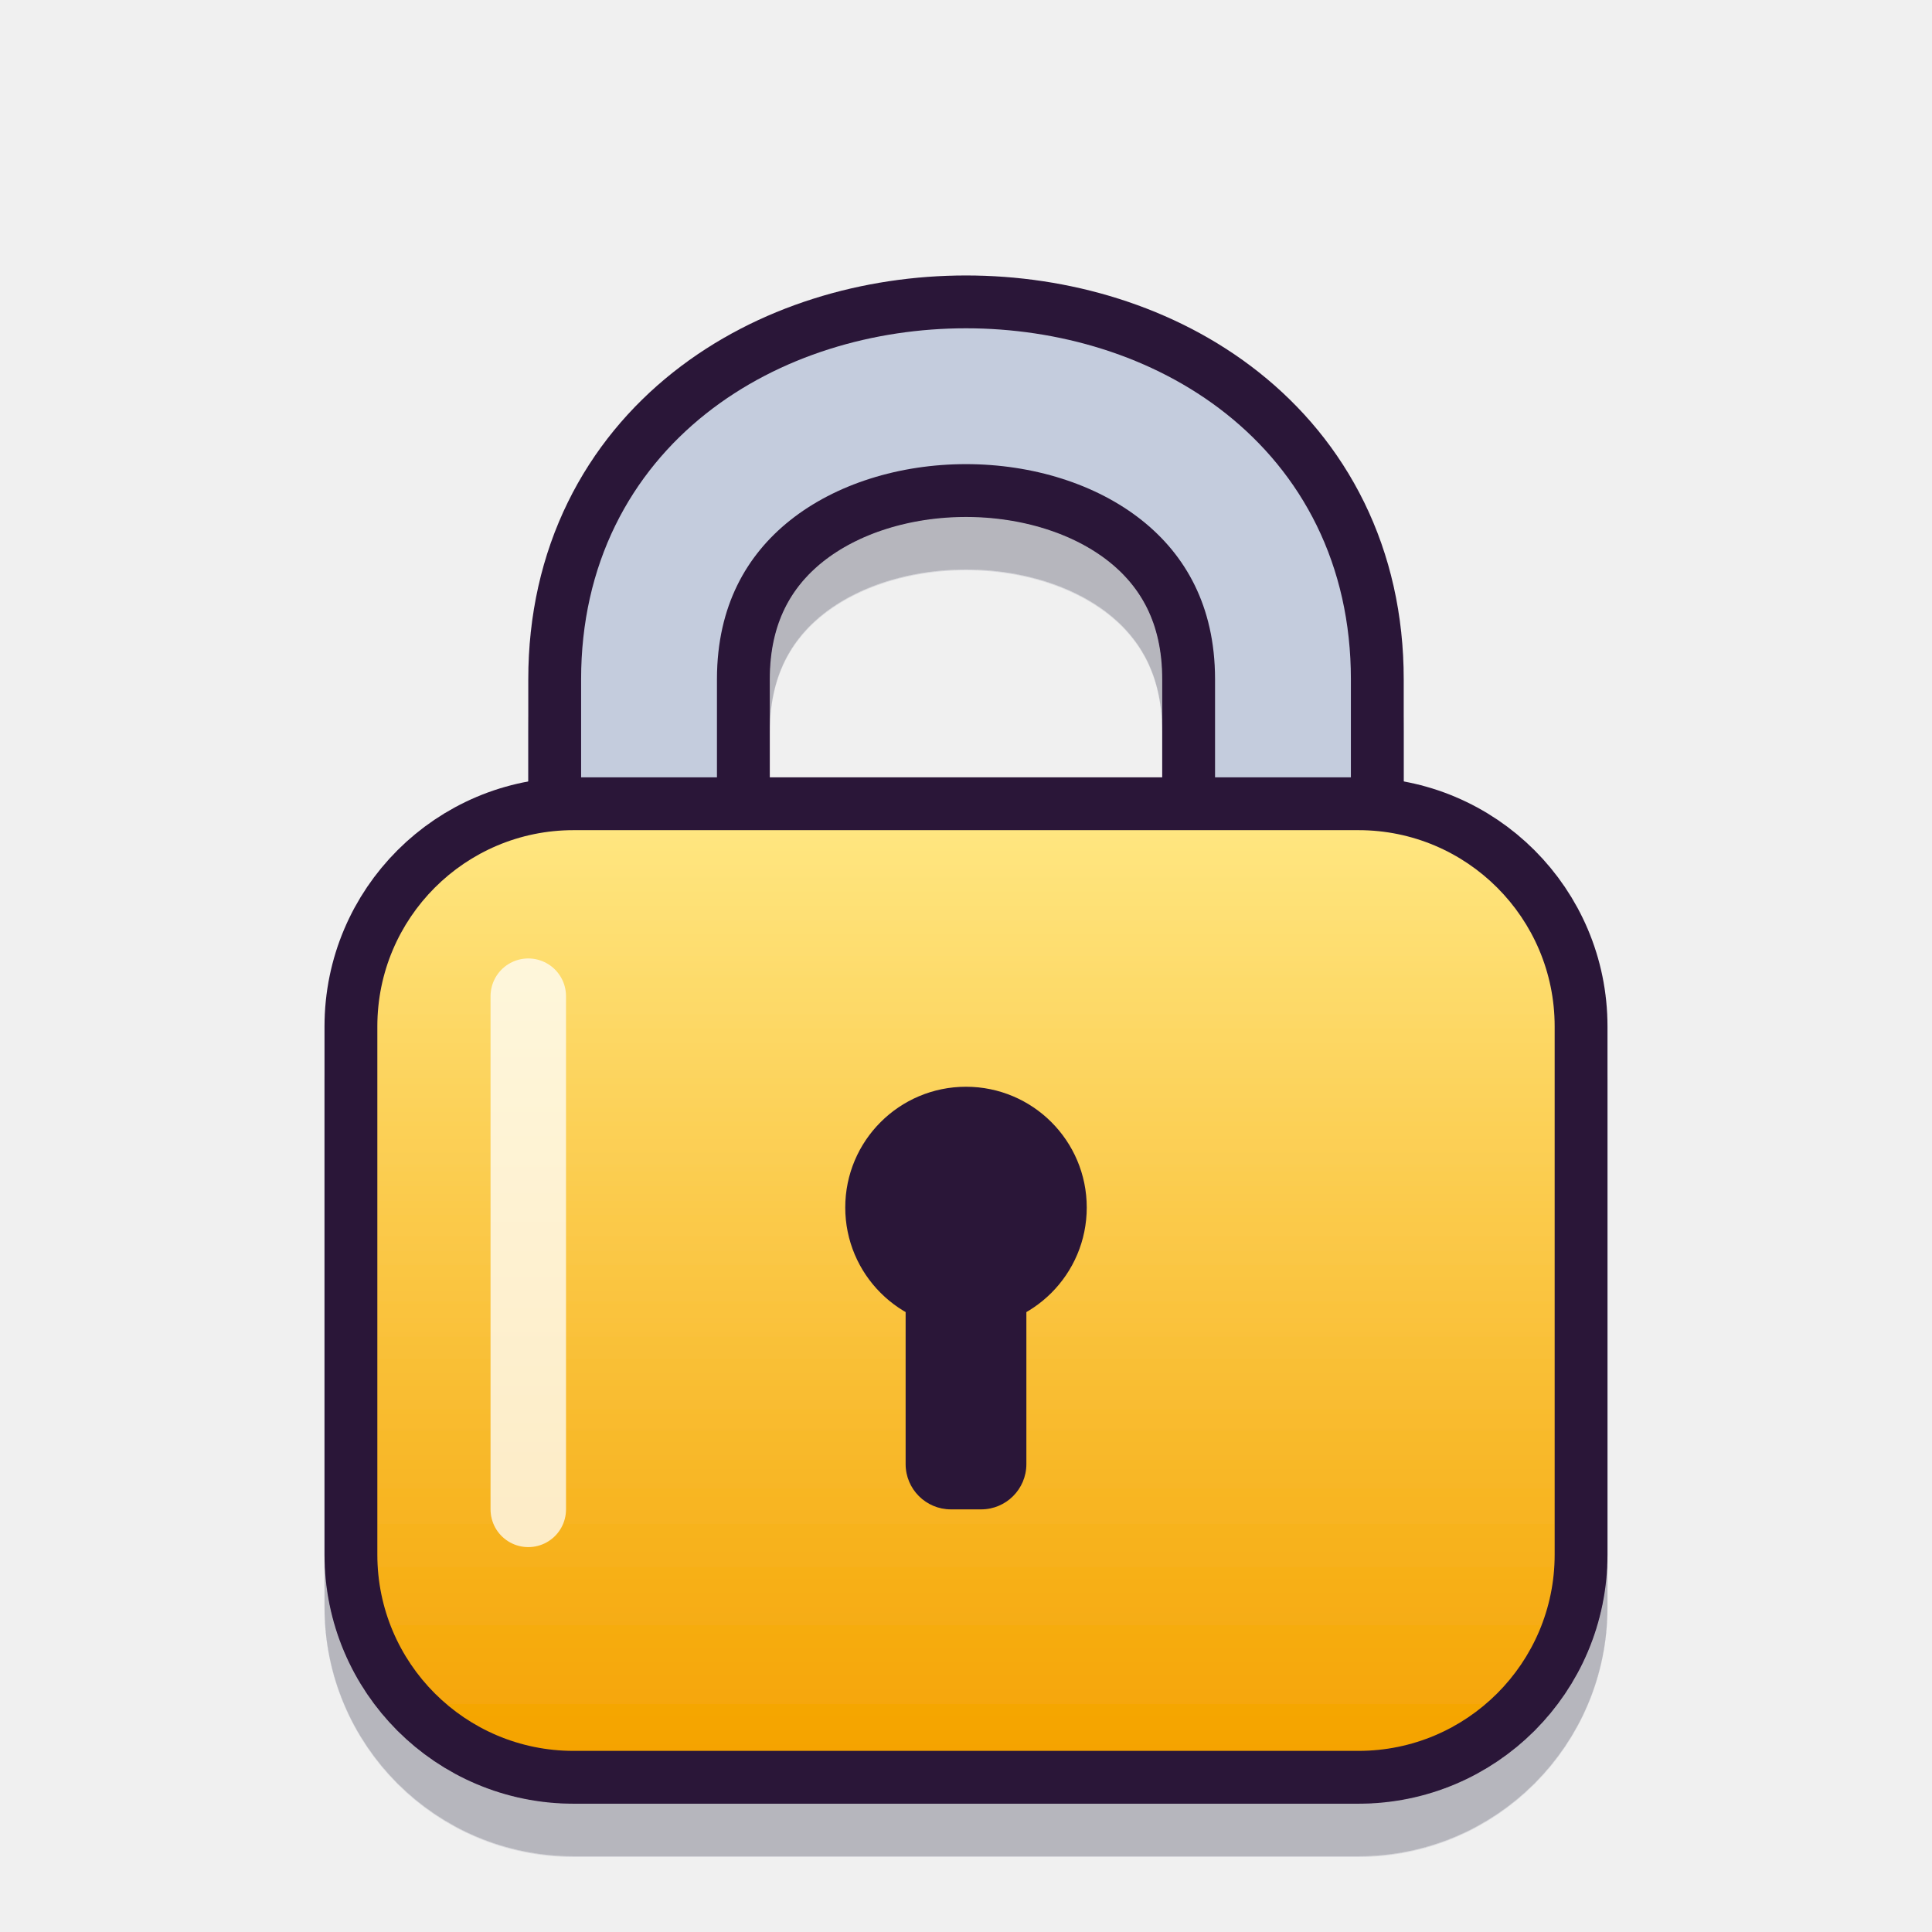
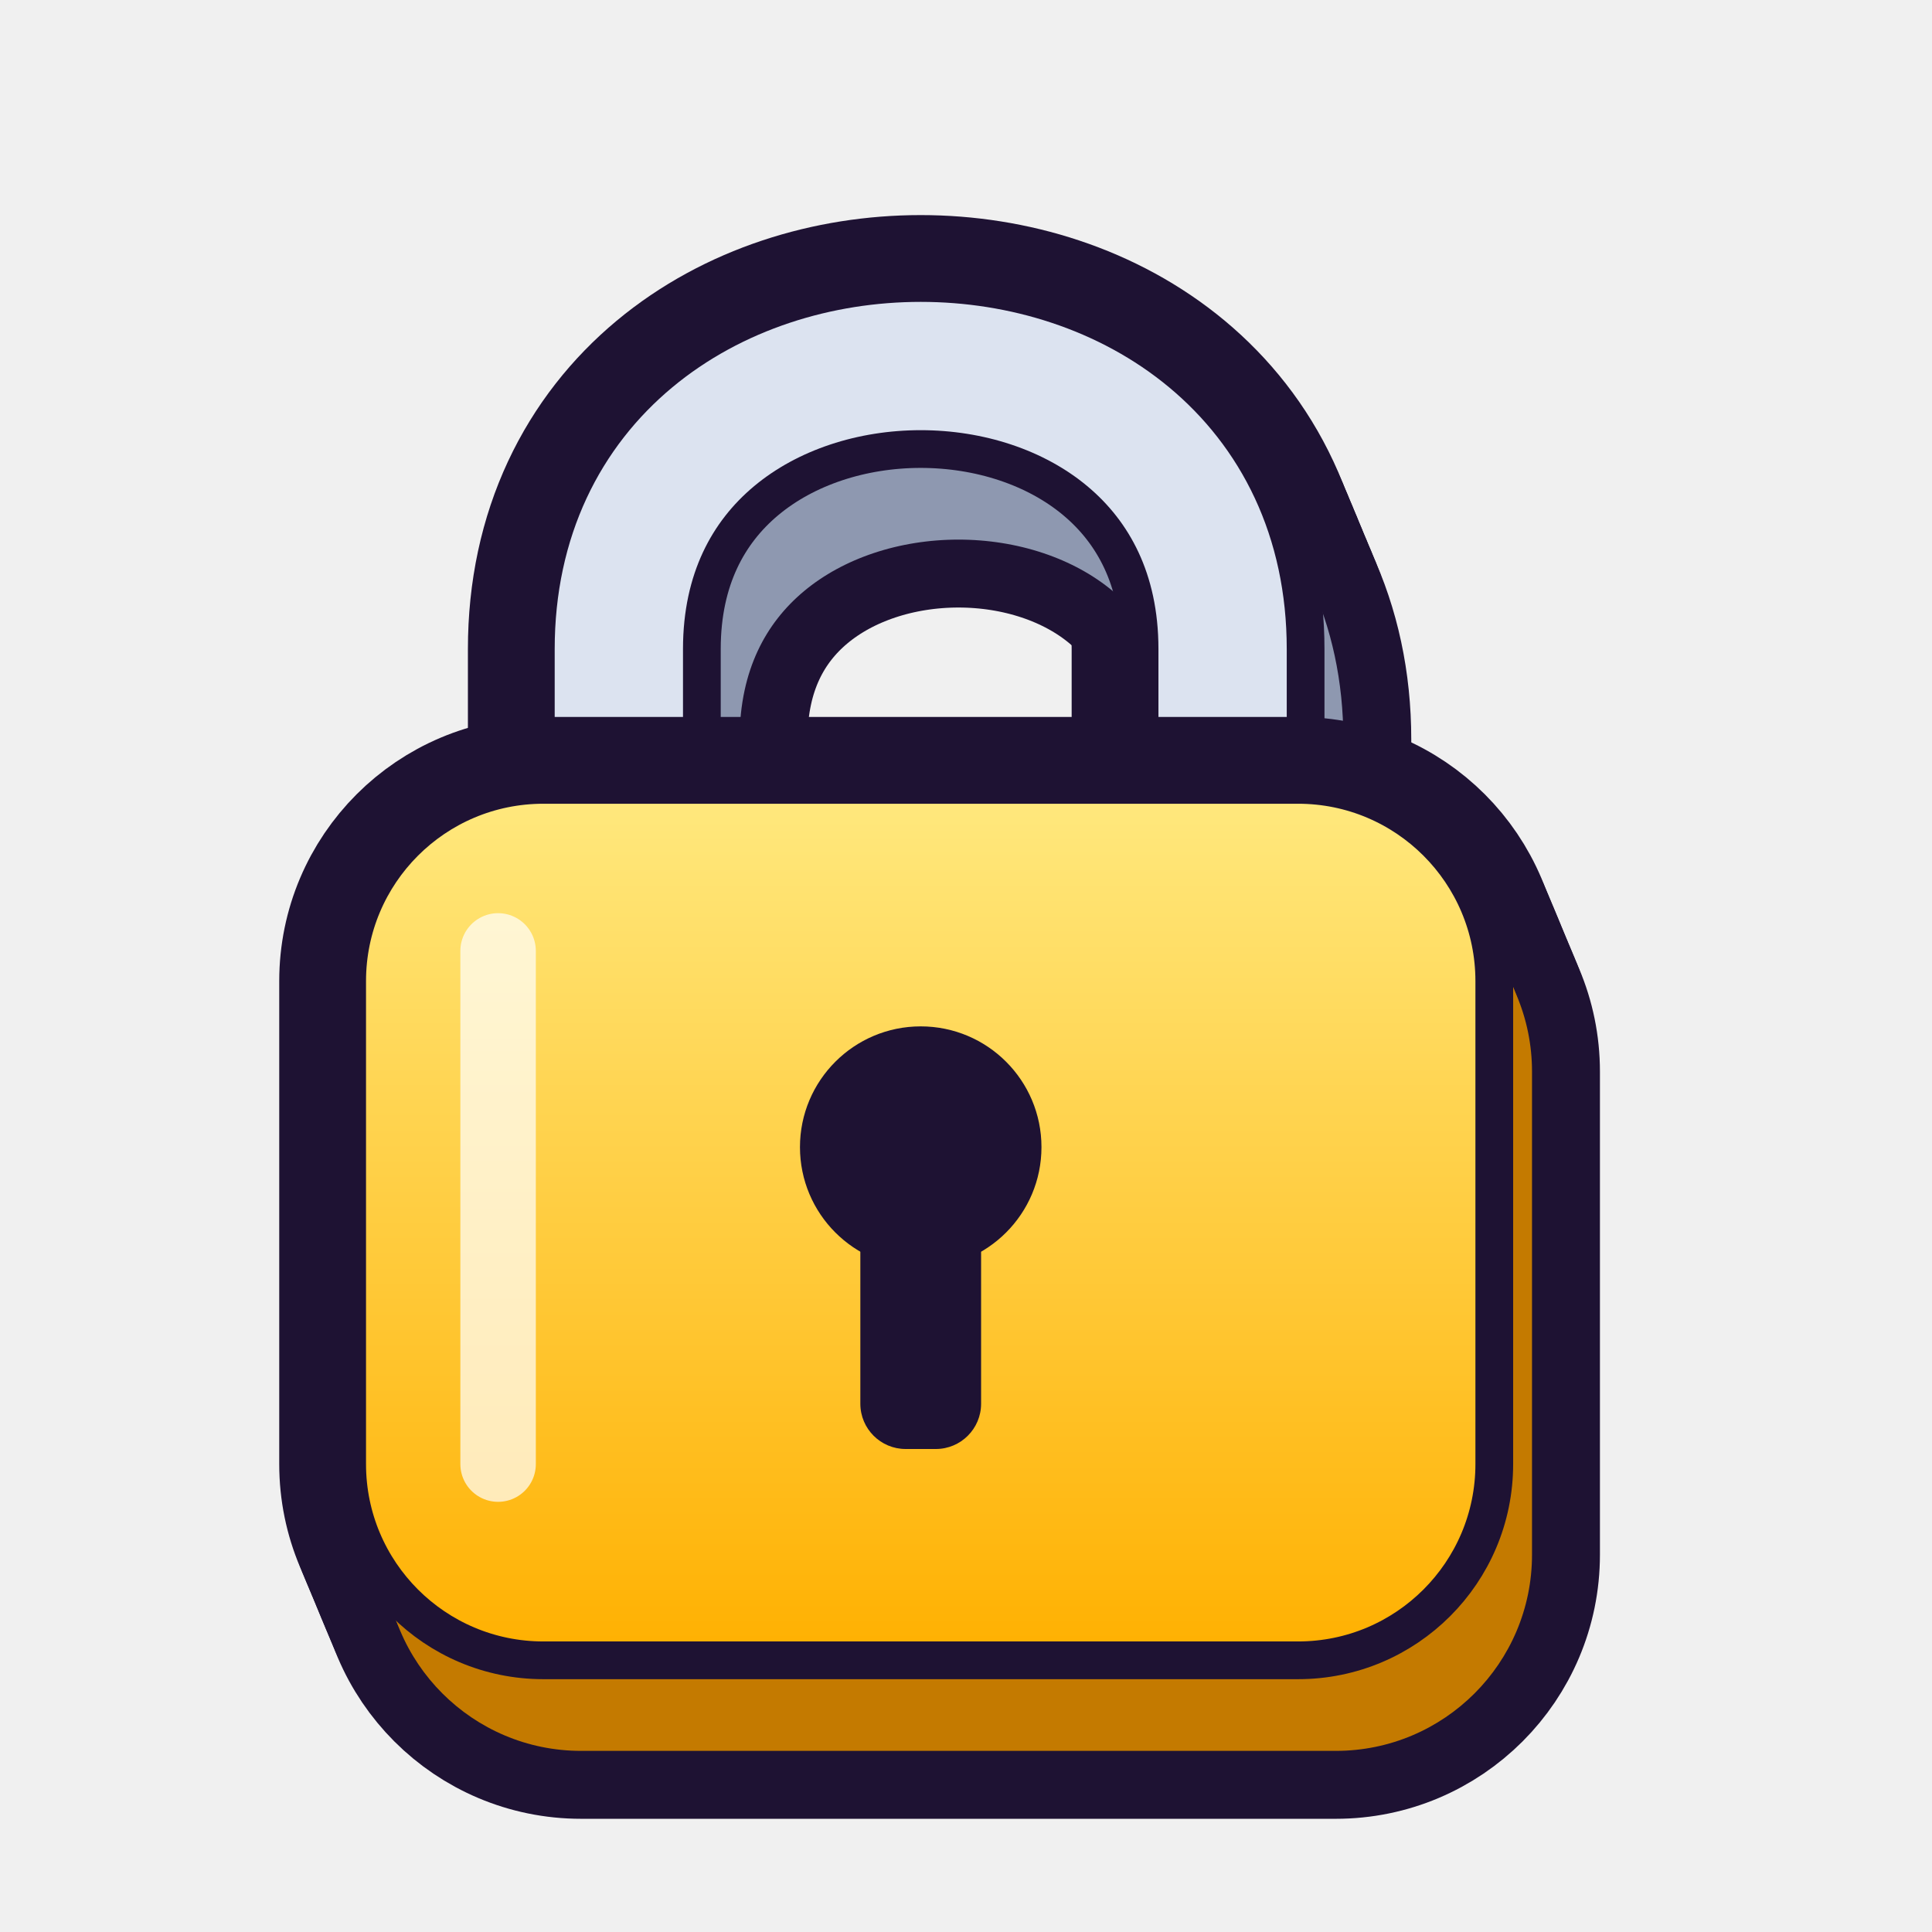
<svg xmlns="http://www.w3.org/2000/svg" viewBox="0 0 256 256" width="256" height="256">
  <defs>
-     <filter id="sh" x="-20%" y="-20%" width="140%" height="140%">
-       <feDropShadow dx="0" dy="7" stdDeviation="0" flood-color="#2A1638" flood-opacity="0.28" />
-     </filter>
+     <linearGradient id="lck" x1="0" y1="0" x2="0" y2="1">
+       <stop offset="0" stop-color="#FFE97F" />
+       <stop offset="1" stop-color="#FFB000" />
+     </linearGradient>
  </defs>
-   <g filter="url(#sh)">
-     <defs>
-       <linearGradient id="lck" x1="0" y1="0" x2="0" y2="1">
-         <stop offset="0" stop-color="#FFE680" />
-         <stop offset="1" stop-color="#F5A300" />
-       </linearGradient>
-     </defs>
-     <path d="M86 118 V90 C86 40 170 40 170 90 V118" fill="none" stroke="#2A1638" stroke-width="32" stroke-linecap="butt" stroke-linejoin="round" />
-     <path d="M86 118 V90 C86 40 170 40 170 90 V118" fill="none" stroke="#C4CCDD" stroke-width="18" stroke-linecap="butt" stroke-linejoin="round" />
-     <rect x="50" y="110" width="156" height="122" rx="26" fill="url(#lck)" stroke="#2A1638" stroke-width="14" stroke-linejoin="round" paint-order="stroke" />
-     <circle cx="128" cy="160" r="16" fill="#2A1638" />
-     <rect x="120" y="164" width="16" height="36" rx="6" fill="#2A1638" />
-     <path d="M70 132 L70 200" fill="none" stroke="#FFFFFF" stroke-width="10" stroke-linecap="round" opacity="0.75" />
+   <path d="M82 112 V86 C82 36 162 36 162 86 V112" fill="none" stroke="#1E1233" stroke-width="40" stroke-linecap="butt" stroke-linejoin="round" />
+   <g transform="translate(0.62 1.50)">
+     <path d="M82 112 V86 C82 36 162 36 162 86 V112" fill="none" stroke="#1E1233" stroke-width="40" stroke-linecap="butt" stroke-linejoin="round" />
  </g>
+   <g transform="translate(1.25 3.00)">
+     <path d="M82 112 V86 C82 36 162 36 162 86 V112" fill="none" stroke="#1E1233" stroke-width="40" stroke-linecap="butt" stroke-linejoin="round" />
+   </g>
+   <g transform="translate(1.88 4.50)">
+     <path d="M82 112 V86 C82 36 162 36 162 86 V112" fill="none" stroke="#1E1233" stroke-width="40" stroke-linecap="butt" stroke-linejoin="round" />
+   </g>
+   <g transform="translate(2.50 6.00)">
+     <path d="M82 112 V86 C82 36 162 36 162 86 V112" fill="none" stroke="#1E1233" stroke-width="40" stroke-linecap="butt" stroke-linejoin="round" />
+   </g>
+   <g transform="translate(3.12 7.50)">
+     <path d="M82 112 V86 C82 36 162 36 162 86 V112" fill="none" stroke="#1E1233" stroke-width="40" stroke-linecap="butt" stroke-linejoin="round" />
+   </g>
+   <g transform="translate(3.75 9.00)">
+     <path d="M82 112 V86 C82 36 162 36 162 86 V112" fill="none" stroke="#1E1233" stroke-width="40" stroke-linecap="butt" stroke-linejoin="round" />
+   </g>
+   <g transform="translate(4.38 10.50)">
+     <path d="M82 112 V86 C82 36 162 36 162 86 V112" fill="none" stroke="#1E1233" stroke-width="40" stroke-linecap="butt" stroke-linejoin="round" />
+   </g>
+   <g transform="translate(5.00 12.00)">
+     <path d="M82 112 V86 C82 36 162 36 162 86 V112" fill="none" stroke="#1E1233" stroke-width="40" stroke-linecap="butt" stroke-linejoin="round" />
+   </g>
+   <g transform="translate(0.62 1.50)">
+     <path d="M82 112 V86 C82 36 162 36 162 86 V112" fill="none" stroke="#8E98B0" stroke-width="22" stroke-linecap="butt" stroke-linejoin="round" />
+   </g>
+   <g transform="translate(1.25 3.00)">
+     <path d="M82 112 V86 C82 36 162 36 162 86 V112" fill="none" stroke="#8E98B0" stroke-width="22" stroke-linecap="butt" stroke-linejoin="round" />
+   </g>
+   <g transform="translate(1.88 4.50)">
+     <path d="M82 112 V86 C82 36 162 36 162 86 V112" fill="none" stroke="#8E98B0" stroke-width="22" stroke-linecap="butt" stroke-linejoin="round" />
+   </g>
+   <g transform="translate(2.50 6.00)">
+     <path d="M82 112 V86 C82 36 162 36 162 86 V112" fill="none" stroke="#8E98B0" stroke-width="22" stroke-linecap="butt" stroke-linejoin="round" />
+   </g>
+   <g transform="translate(3.12 7.50)">
+     <path d="M82 112 V86 C82 36 162 36 162 86 V112" fill="none" stroke="#8E98B0" stroke-width="22" stroke-linecap="butt" stroke-linejoin="round" />
+   </g>
+   <g transform="translate(3.75 9.00)">
+     <path d="M82 112 V86 C82 36 162 36 162 86 V112" fill="none" stroke="#8E98B0" stroke-width="22" stroke-linecap="butt" stroke-linejoin="round" />
+   </g>
+   <g transform="translate(4.38 10.50)">
+     <path d="M82 112 V86 C82 36 162 36 162 86 V112" fill="none" stroke="#8E98B0" stroke-width="22" stroke-linecap="butt" stroke-linejoin="round" />
+   </g>
+   <g transform="translate(5.00 12.00)">
+     <path d="M82 112 V86 C82 36 162 36 162 86 V112" fill="none" stroke="#8E98B0" stroke-width="22" stroke-linecap="butt" stroke-linejoin="round" />
+   </g>
+   <path d="M82 112 V86 C82 36 162 36 162 86 V112" fill="none" stroke="#1E1233" stroke-width="27" stroke-linecap="butt" stroke-linejoin="round" />
+   <path d="M82 112 V86 C82 36 162 36 162 86 V112" fill="none" stroke="#DCE3F0" stroke-width="17" stroke-linecap="butt" stroke-linejoin="round" />
+   <rect x="46" y="104" width="152" height="116" rx="26" fill="#1E1233" stroke="#1E1233" stroke-width="18" stroke-linejoin="round" />
+   <g transform="translate(0.62 1.50)">
+     <rect x="46" y="104" width="152" height="116" rx="26" fill="#1E1233" stroke="#1E1233" stroke-width="18" stroke-linejoin="round" />
+   </g>
+   <g transform="translate(1.25 3.00)">
+     <rect x="46" y="104" width="152" height="116" rx="26" fill="#1E1233" stroke="#1E1233" stroke-width="18" stroke-linejoin="round" />
+   </g>
+   <g transform="translate(1.88 4.50)">
+     <rect x="46" y="104" width="152" height="116" rx="26" fill="#1E1233" stroke="#1E1233" stroke-width="18" stroke-linejoin="round" />
+   </g>
+   <g transform="translate(2.50 6.00)">
+     <rect x="46" y="104" width="152" height="116" rx="26" fill="#1E1233" stroke="#1E1233" stroke-width="18" stroke-linejoin="round" />
+   </g>
+   <g transform="translate(3.12 7.50)">
+     <rect x="46" y="104" width="152" height="116" rx="26" fill="#1E1233" stroke="#1E1233" stroke-width="18" stroke-linejoin="round" />
+   </g>
+   <g transform="translate(3.75 9.00)">
+     <rect x="46" y="104" width="152" height="116" rx="26" fill="#1E1233" stroke="#1E1233" stroke-width="18" stroke-linejoin="round" />
+   </g>
+   <g transform="translate(4.38 10.50)">
+     <rect x="46" y="104" width="152" height="116" rx="26" fill="#1E1233" stroke="#1E1233" stroke-width="18" stroke-linejoin="round" />
+   </g>
+   <g transform="translate(5.00 12.00)">
+     <rect x="46" y="104" width="152" height="116" rx="26" fill="#1E1233" stroke="#1E1233" stroke-width="18" stroke-linejoin="round" />
+   </g>
+   <g transform="translate(0.62 1.50)">
+     <rect x="46" y="104" width="152" height="116" rx="26" fill="#C47A00" />
+   </g>
+   <g transform="translate(1.25 3.00)">
+     <rect x="46" y="104" width="152" height="116" rx="26" fill="#C47A00" />
+   </g>
+   <g transform="translate(1.88 4.50)">
+     <rect x="46" y="104" width="152" height="116" rx="26" fill="#C47A00" />
+   </g>
+   <g transform="translate(2.50 6.00)">
+     <rect x="46" y="104" width="152" height="116" rx="26" fill="#C47A00" />
+   </g>
+   <g transform="translate(3.12 7.50)">
+     <rect x="46" y="104" width="152" height="116" rx="26" fill="#C47A00" />
+   </g>
+   <g transform="translate(3.75 9.00)">
+     <rect x="46" y="104" width="152" height="116" rx="26" fill="#C47A00" />
+   </g>
+   <g transform="translate(4.38 10.50)">
+     <rect x="46" y="104" width="152" height="116" rx="26" fill="#C47A00" />
+   </g>
+   <g transform="translate(5.00 12.00)">
+     <rect x="46" y="104" width="152" height="116" rx="26" fill="#C47A00" />
+   </g>
+   <rect x="46" y="104" width="152" height="116" rx="26" fill="url(#lck)" stroke="#1E1233" stroke-width="5" stroke-linejoin="round" />
+   <circle cx="122" cy="152" r="16" fill="#1E1233" />
+   <rect x="114" y="156" width="16" height="36" rx="6" fill="#1E1233" />
+   <path d="M66 126 L66 194" fill="none" stroke="#FFFFFF" stroke-width="10" stroke-linecap="round" opacity="0.7" />
</svg>
